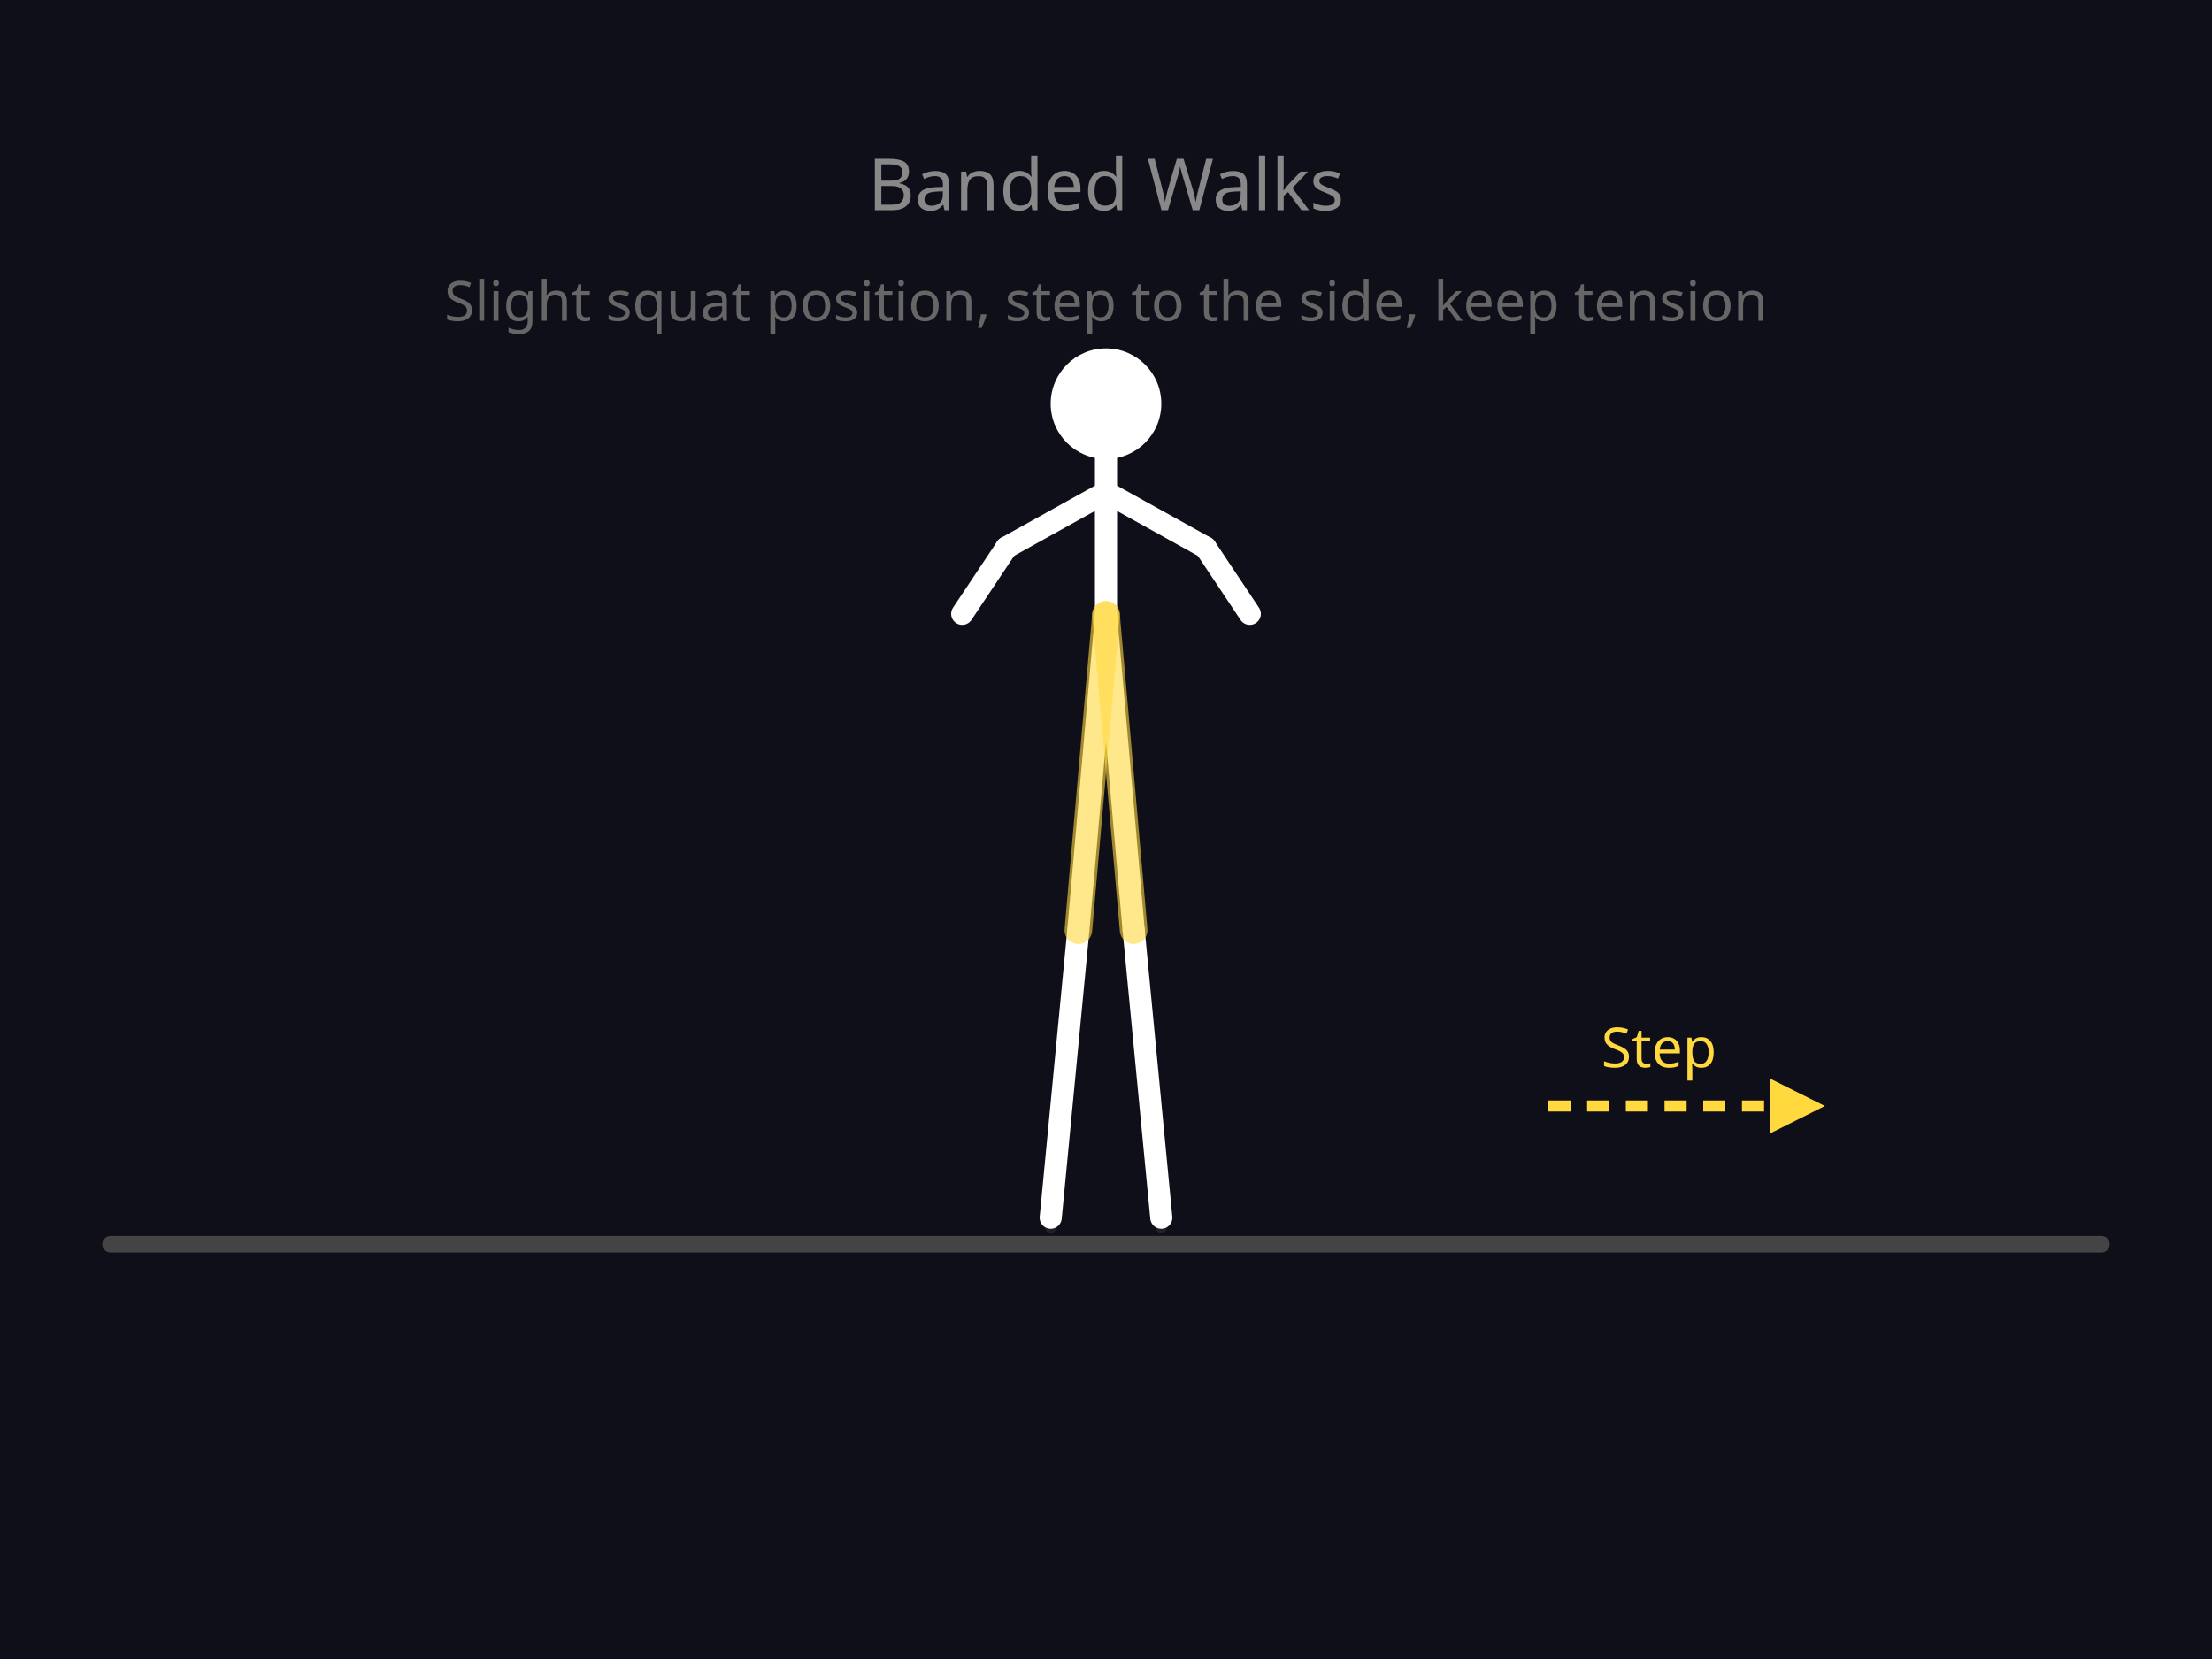
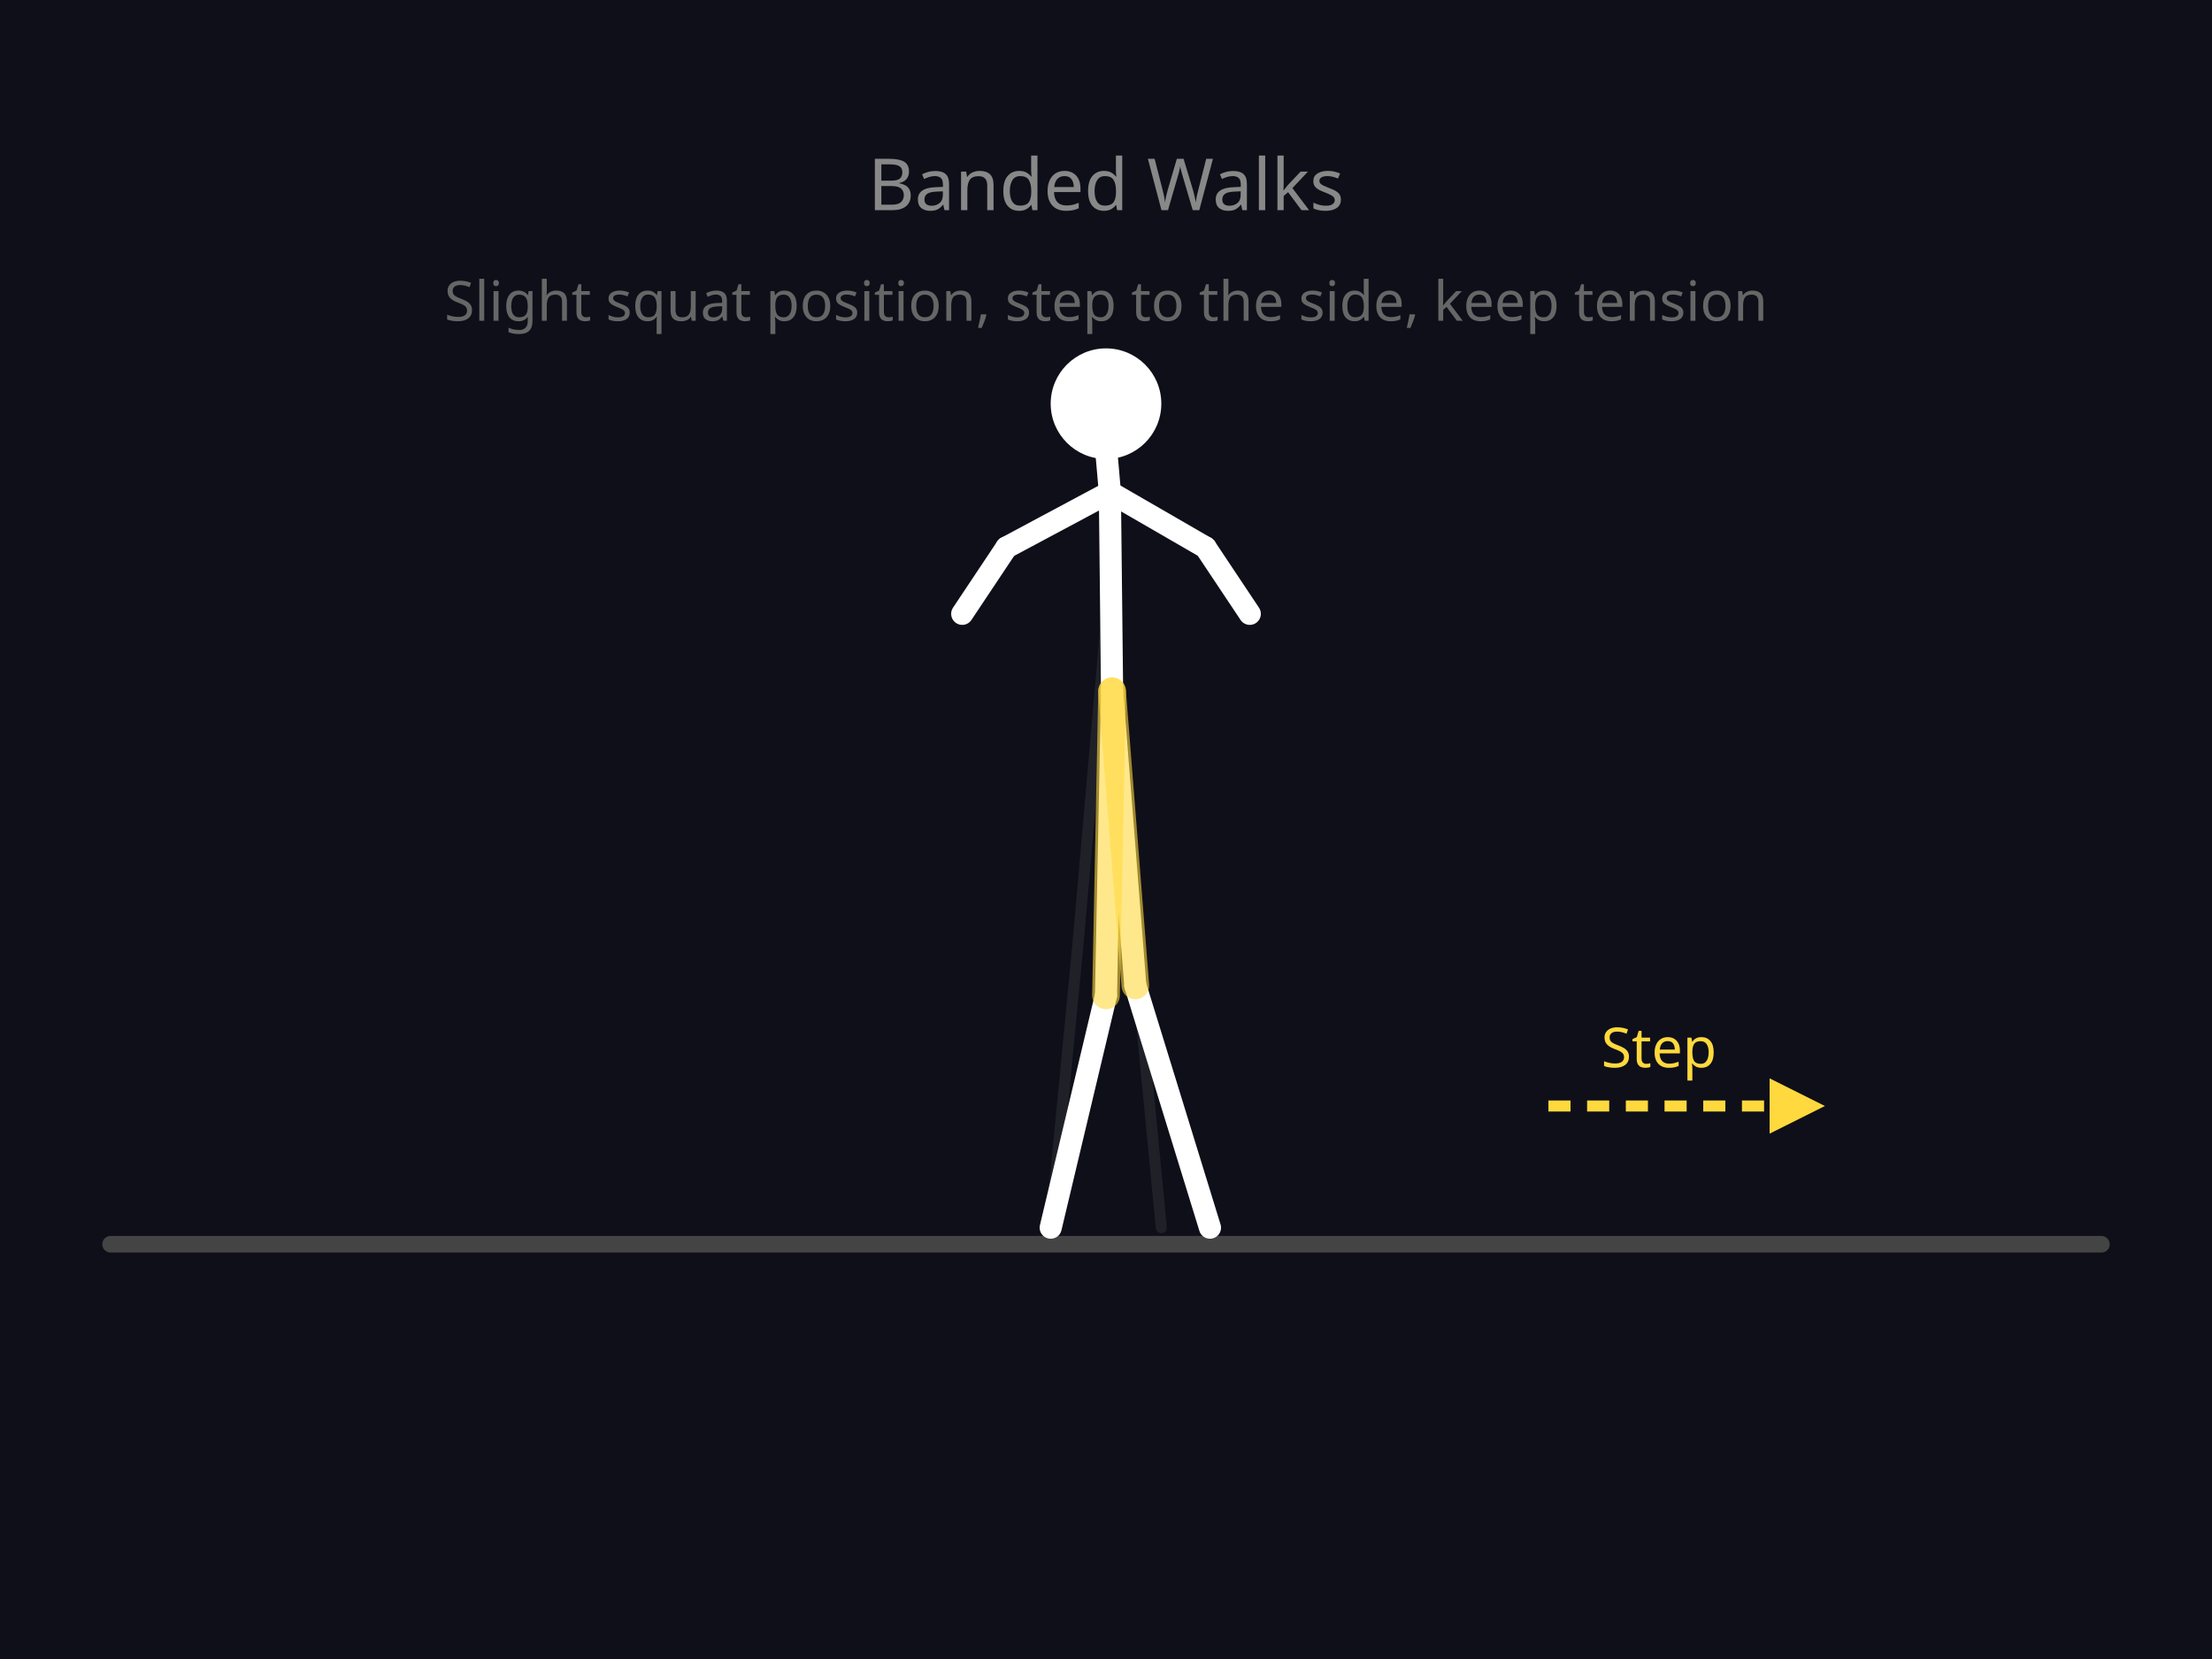
<svg xmlns="http://www.w3.org/2000/svg" viewBox="0 0 400 300">
  <rect width="400" height="300" fill="#0f0f1a" />
  <line x1="20" y1="225" x2="380" y2="225" stroke="#444" stroke-width="3" stroke-linecap="round" />
  <text x="200" y="38" fill="#888" font-size="13" font-family="sans-serif" text-anchor="middle">Banded Walks</text>
  <text x="200" y="58" fill="#666" font-size="10" font-family="sans-serif" text-anchor="middle">Slight squat position, step to the side, keep tension</text>
  <g stroke="#555" stroke-width="2" fill="none" stroke-linecap="round" stroke-linejoin="round" opacity="0.25">
    <circle cx="200" cy="73" r="10" fill="#444" stroke="none" />
    <line x1="200" y1="73" x2="200" y2="81" />
    <line x1="200" y1="81" x2="200" y2="89" />
    <line x1="200" y1="89" x2="200" y2="113" />
    <line x1="200" y1="89" x2="182" y2="99" />
    <line x1="182" y1="99" x2="174" y2="111" />
    <line x1="200" y1="89" x2="218" y2="99" />
    <line x1="218" y1="99" x2="226" y2="111" />
    <line x1="200" y1="113" x2="195" y2="170" />
    <line x1="195" y1="170" x2="190" y2="222" />
    <line x1="200" y1="113" x2="205" y2="170" />
    <line x1="205" y1="170" x2="210" y2="222" />
  </g>
  <g stroke="#FFF" stroke-width="4" fill="none" stroke-linecap="round" stroke-linejoin="round">
    <circle cx="200" cy="73" r="10" fill="#FFF" stroke="none" />
    <line x1="200" y1="73" x2="200" y2="81" />
-     <line x1="200" y1="81" x2="200" y2="89" />
-     <line x1="200" y1="89" x2="200" y2="111.2" />
-     <line x1="200" y1="89" x2="182" y2="99" />
+     <line x1="200" y1="81" x2="200.7" y2="89" />
+     <line x1="200.7" y1="89" x2="201.1" y2="125" />
+     <line x1="200.7" y1="89" x2="182" y2="99" />
    <line x1="182" y1="99" x2="174" y2="111" />
-     <line x1="200" y1="89" x2="218" y2="99" />
+     <line x1="200.7" y1="89" x2="218" y2="99" />
    <line x1="218" y1="99" x2="226" y2="111" />
-     <line x1="200" y1="111.2" x2="195" y2="168.2" />
-     <line x1="195" y1="168.2" x2="190" y2="220.2" />
-     <line x1="200" y1="111.2" x2="205" y2="168.2" />
-     <line x1="205" y1="168.2" x2="210" y2="220.2" />
-     <line x1="200" y1="111.2" x2="195" y2="168.2" stroke="#FFD93D" stroke-width="5" opacity="0.6" />
-     <line x1="200" y1="111.2" x2="205" y2="168.2" stroke="#FFD93D" stroke-width="5" opacity="0.6" />
+     <line x1="201.1" y1="125" x2="200" y2="180" />
+     <line x1="200" y1="180" x2="190" y2="222" />
+     <line x1="201.1" y1="125" x2="205.3" y2="178.2" />
+     <line x1="205.3" y1="178.2" x2="218.8" y2="222" />
+     <line x1="201.1" y1="125" x2="200" y2="180" stroke="#FFD93D" stroke-width="5" opacity="0.6" />
+     <line x1="201.1" y1="125" x2="205.3" y2="178.2" stroke="#FFD93D" stroke-width="5" opacity="0.6" />
  </g>
  <line x1="280" y1="200" x2="320" y2="200" stroke="#FFD93D" stroke-width="2" stroke-dasharray="4,3" />
  <polygon points="320,195 330,200 320,205" fill="#FFD93D" />
  <text x="300" y="193" fill="#FFD93D" font-size="10" text-anchor="middle" font-family="sans-serif">Step</text>
</svg>
